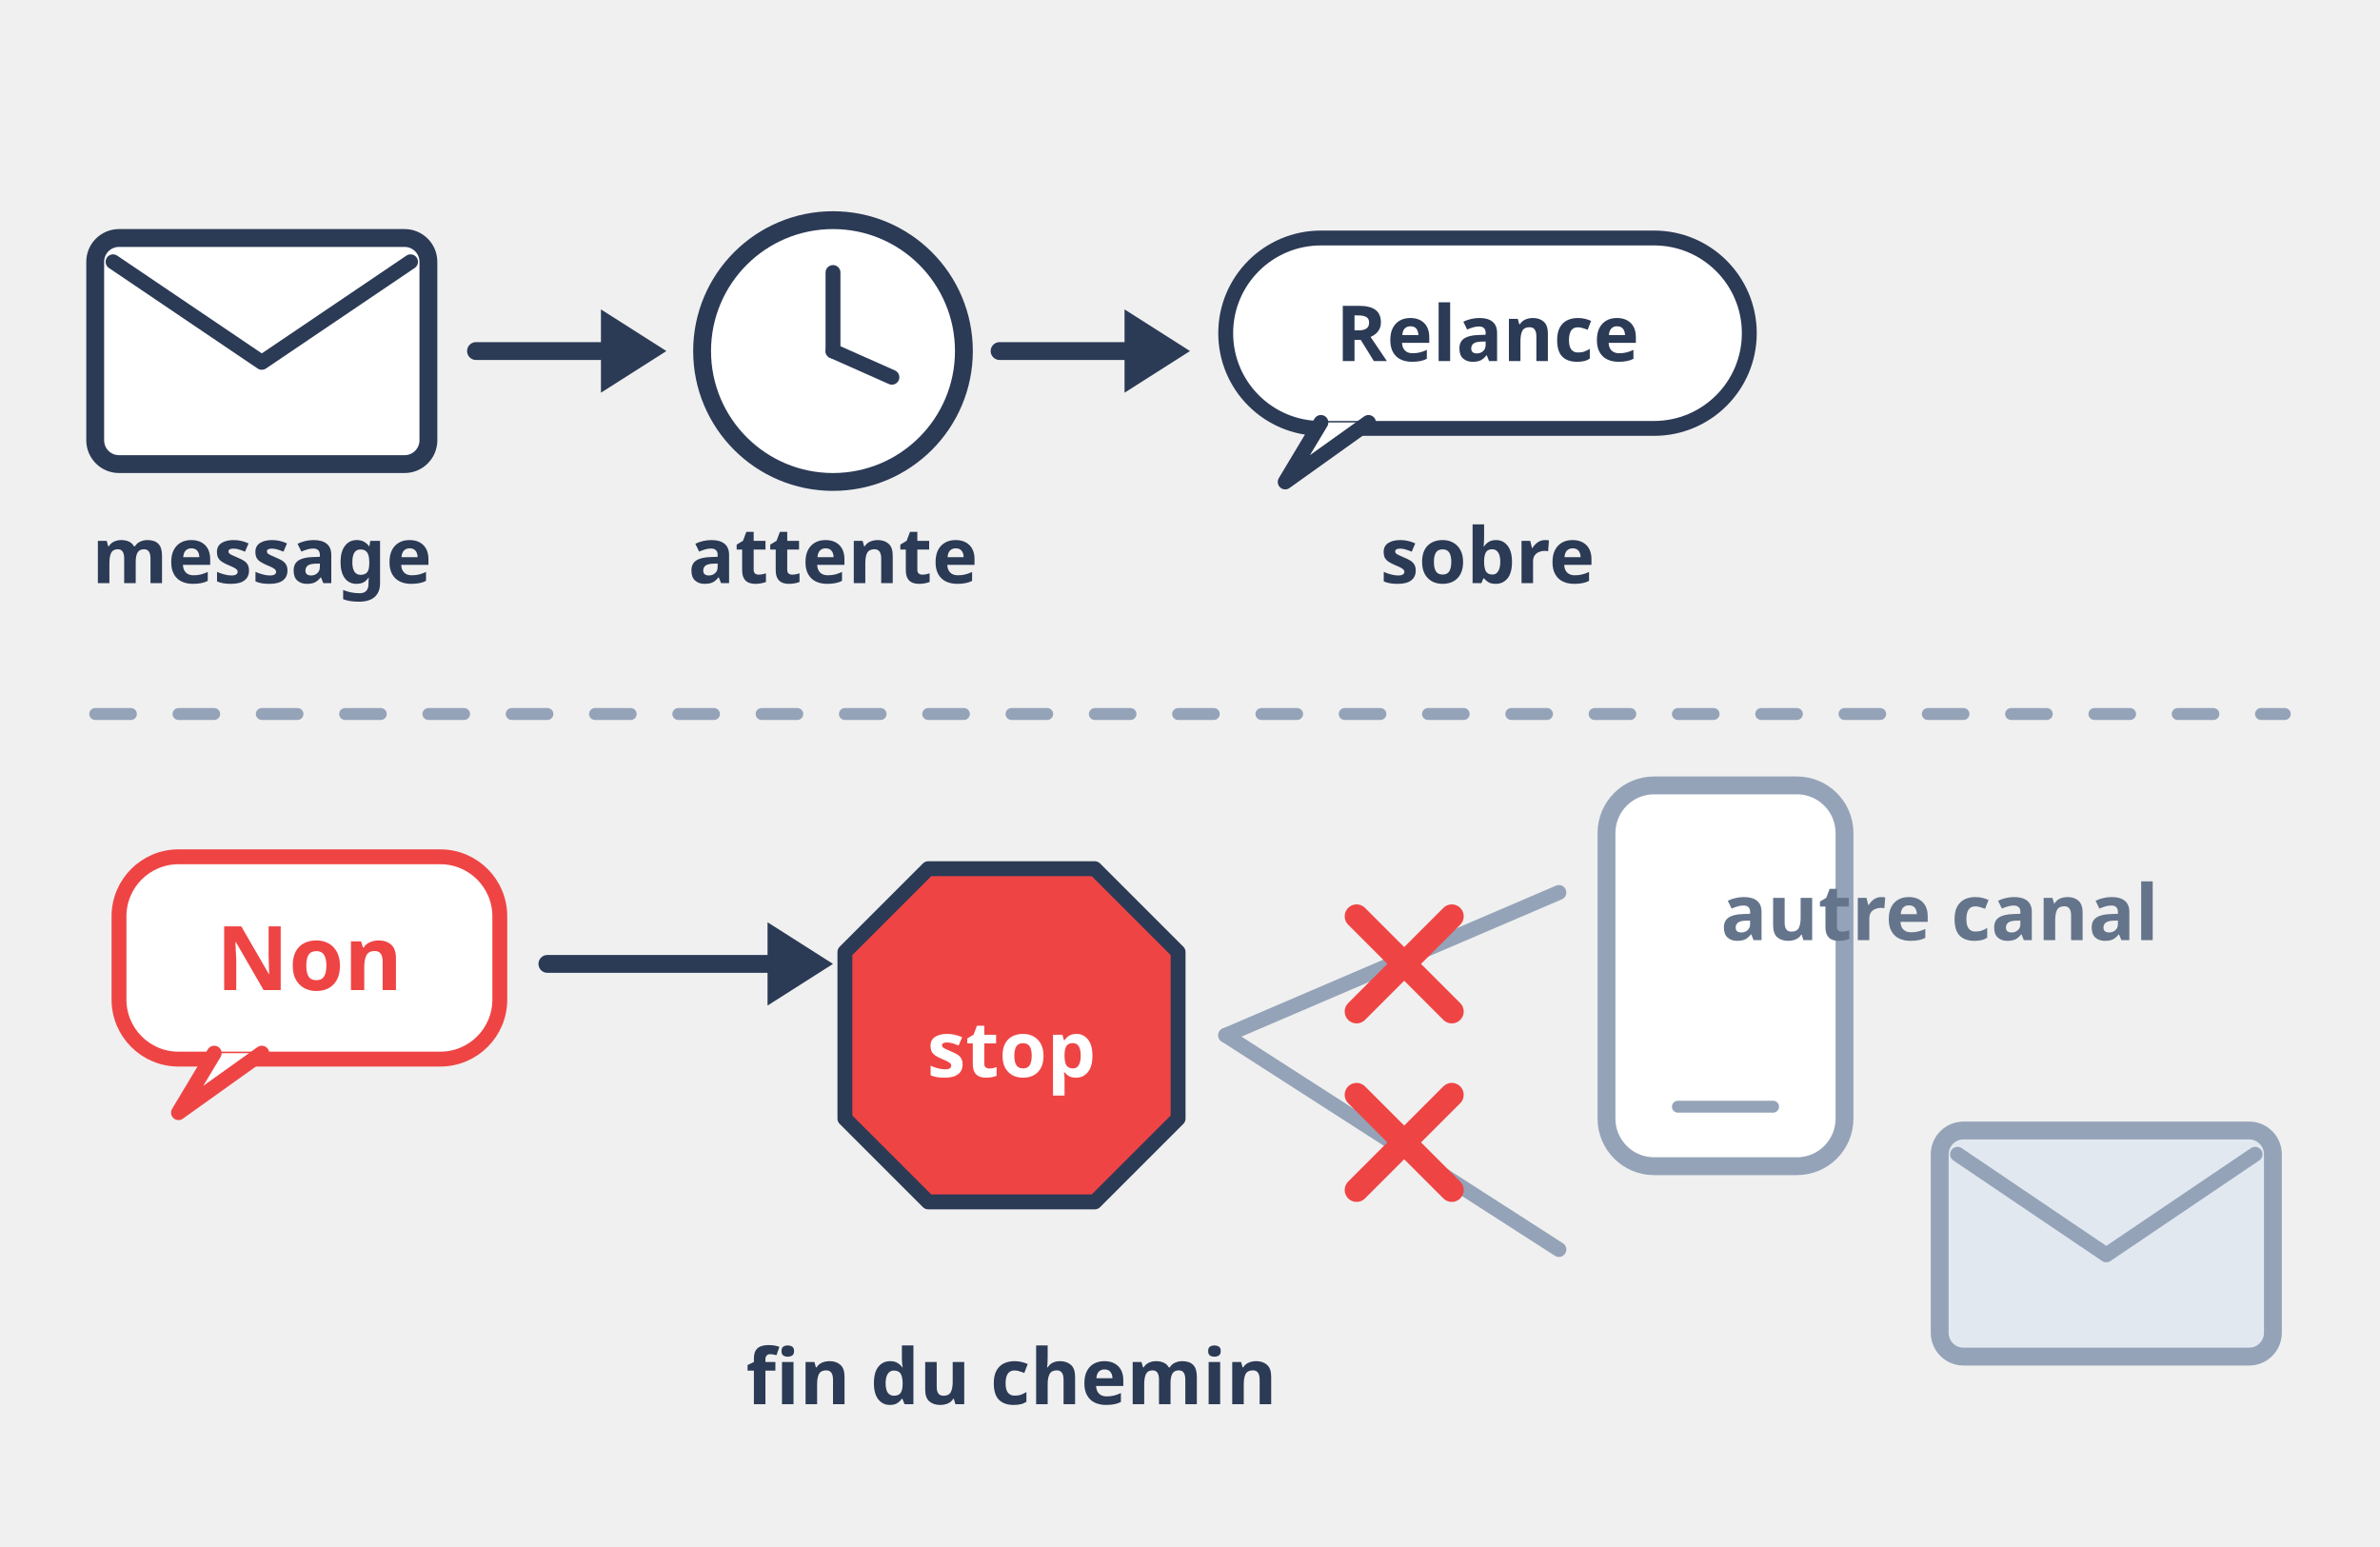
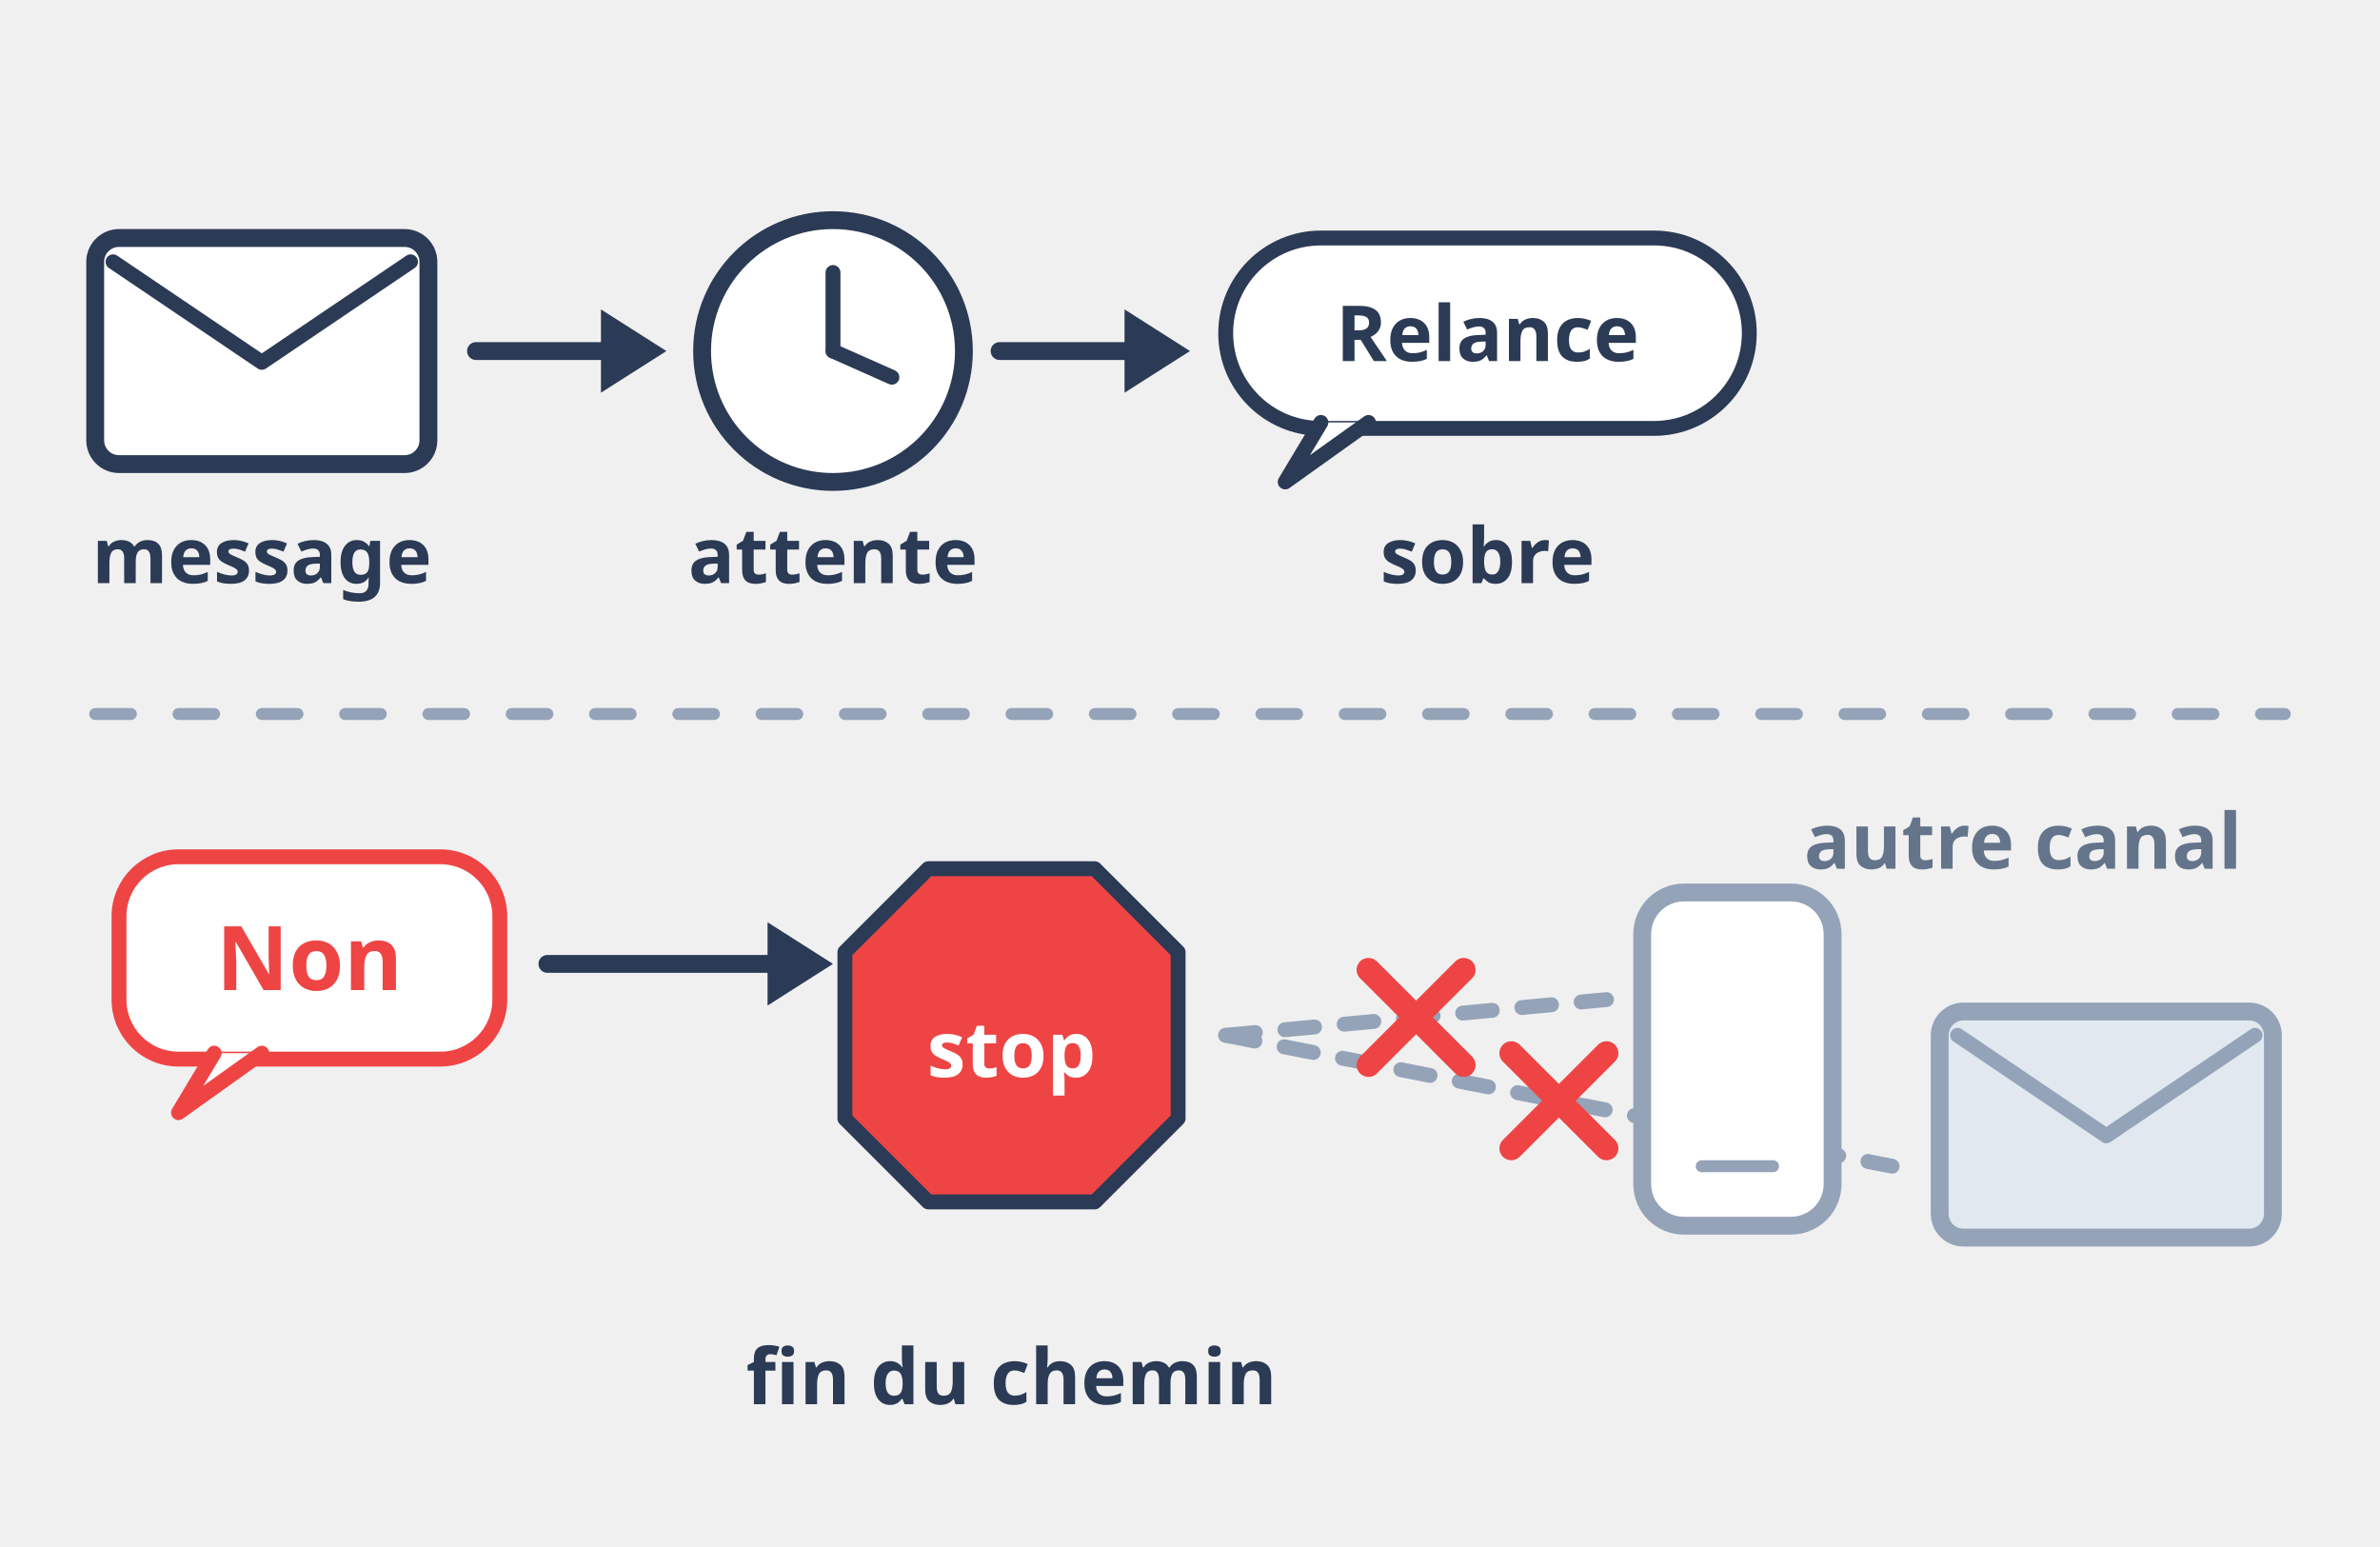
<svg xmlns="http://www.w3.org/2000/svg" viewBox="0 0 400 260" role="img">
  <style>@media (prefers-reduced-motion: reduce){*{animation:none!important}}</style>
  <g font-family="system-ui, sans-serif" font-weight="600" text-anchor="middle" stroke-linecap="round" stroke-linejoin="round">
    <rect x="16" y="40" width="56" height="38" rx="4" fill="#FFFFFF" stroke="#2B3A55" stroke-width="3" />
    <path d="M19 44L44 60.9L69 44" stroke="#2B3A55" stroke-width="2.5" fill="none" />
    <text x="44" y="98" font-size="13" fill="#2B3A55">message</text>
    <g>
      <line x1="80" y1="59" x2="103" y2="59" stroke="#2B3A55" stroke-width="3" />
      <polygon points="112.0,59.0 101.0,66.0 101.0,52.0" fill="#2B3A55" />
    </g>
    <circle cx="140" cy="59" r="22" fill="#FFFFFF" stroke="#2B3A55" stroke-width="3" />
    <line x1="140" y1="59" x2="140" y2="45.8" stroke="#2B3A55" stroke-width="2.5" />
    <line x1="140" y1="59" x2="149.9" y2="63.4" stroke="#2B3A55" stroke-width="2.5" />
    <text x="140" y="98" font-size="13" fill="#2B3A55">attente</text>
    <g>
      <line x1="168" y1="59" x2="191" y2="59" stroke="#2B3A55" stroke-width="3" />
      <polygon points="200.0,59.0 189.0,66.0 189.0,52.0" fill="#2B3A55" />
    </g>
    <rect x="206" y="40" width="88" height="32" rx="16" fill="#FFFFFF" stroke="#2B3A55" stroke-width="2.5" />
    <path d="M222 71l-6 10l14 -10" stroke="#2B3A55" stroke-width="2.5" fill="#FFFFFF" />
    <text x="250" y="60.68" font-size="13" fill="#2B3A55">Relance</text>
    <text x="250" y="98" font-size="13" fill="#2B3A55">sobre</text>
    <line x1="16" y1="120" x2="384" y2="120" stroke="#94A3B8" stroke-width="2" stroke-dasharray="6 8" />
-     <text x="330" y="52" font-size="13" fill="#2B3A55" />
    <rect x="20" y="144" width="64" height="34" rx="10" fill="#FFFFFF" stroke="#EF4444" stroke-width="2.5" />
    <path d="M36 177l-6 10l14 -10" stroke="#EF4444" stroke-width="2.5" fill="#FFFFFF" />
    <text x="52" y="166.4" font-size="15" fill="#EF4444">Non</text>
    <g>
      <line x1="92" y1="162" x2="131" y2="162" stroke="#2B3A55" stroke-width="3" />
      <polygon points="140.0,162.0 129.0,169.0 129.0,155.0" fill="#2B3A55" />
    </g>
    <path d="M156 146h28l14 14v28l-14 14h-28l-14 -14v-28Z" stroke="#2B3A55" stroke-width="2.5" fill="#EF4444" />
    <text x="170" y="181" font-size="13" fill="#FFFFFF">stop</text>
    <text x="170" y="236" font-size="13" fill="#2B3A55">fin du chemin</text>
-     <path d="M206 174L262 150" stroke="#94A3B8" stroke-width="2.5" fill="5 5" />
-     <path d="M206 174L262 210" stroke="#94A3B8" stroke-width="2.5" fill="5 5" />
-     <line x1="228" y1="154" x2="244" y2="170" stroke="#EF4444" stroke-width="4" />
-     <line x1="228" y1="170" x2="244" y2="154" stroke="#EF4444" stroke-width="4" />
-     <line x1="228" y1="184" x2="244" y2="200" stroke="#EF4444" stroke-width="4" />
-     <line x1="228" y1="200" x2="244" y2="184" stroke="#EF4444" stroke-width="4" />
-     <rect x="270" y="132" width="40" height="64" rx="8" fill="#FFFFFF" stroke="#94A3B8" stroke-width="3" />
-     <line x1="282" y1="186" x2="298" y2="186" stroke="#94A3B8" stroke-width="2" />
-     <rect x="326" y="190" width="56" height="38" rx="4" fill="#E2E8F0" stroke="#94A3B8" stroke-width="3" />
-     <path d="M329 194L354 210.9L379 194" stroke="#94A3B8" stroke-width="2.5" fill="none" />
-     <text x="326" y="158" font-size="13" fill="#64748B">autre canal</text>
+     <path d="M206 174L270 168" stroke="#94A3B8" stroke-width="2.5" fill="none" stroke-dasharray="5 5" />
+     <path d="M206 174L318 196" stroke="#94A3B8" stroke-width="2.5" fill="none" stroke-dasharray="5 5" />
+     <line x1="230" y1="163" x2="246" y2="179" stroke="#EF4444" stroke-width="4" />
+     <line x1="230" y1="179" x2="246" y2="163" stroke="#EF4444" stroke-width="4" />
+     <line x1="254" y1="177" x2="270" y2="193" stroke="#EF4444" stroke-width="4" />
+     <line x1="254" y1="193" x2="270" y2="177" stroke="#EF4444" stroke-width="4" />
+     <rect x="276" y="150" width="32" height="56" rx="7" fill="#FFFFFF" stroke="#94A3B8" stroke-width="3" />
+     <line x1="286" y1="196" x2="298" y2="196" stroke="#94A3B8" stroke-width="2" />
+     <rect x="326" y="170" width="56" height="38" rx="4" fill="#E2E8F0" stroke="#94A3B8" stroke-width="3" />
+     <path d="M329 174L354 190.9L379 174" stroke="#94A3B8" stroke-width="2.5" fill="none" />
+     <text x="340" y="146" font-size="13" fill="#64748B">autre canal</text>
  </g>
</svg>
